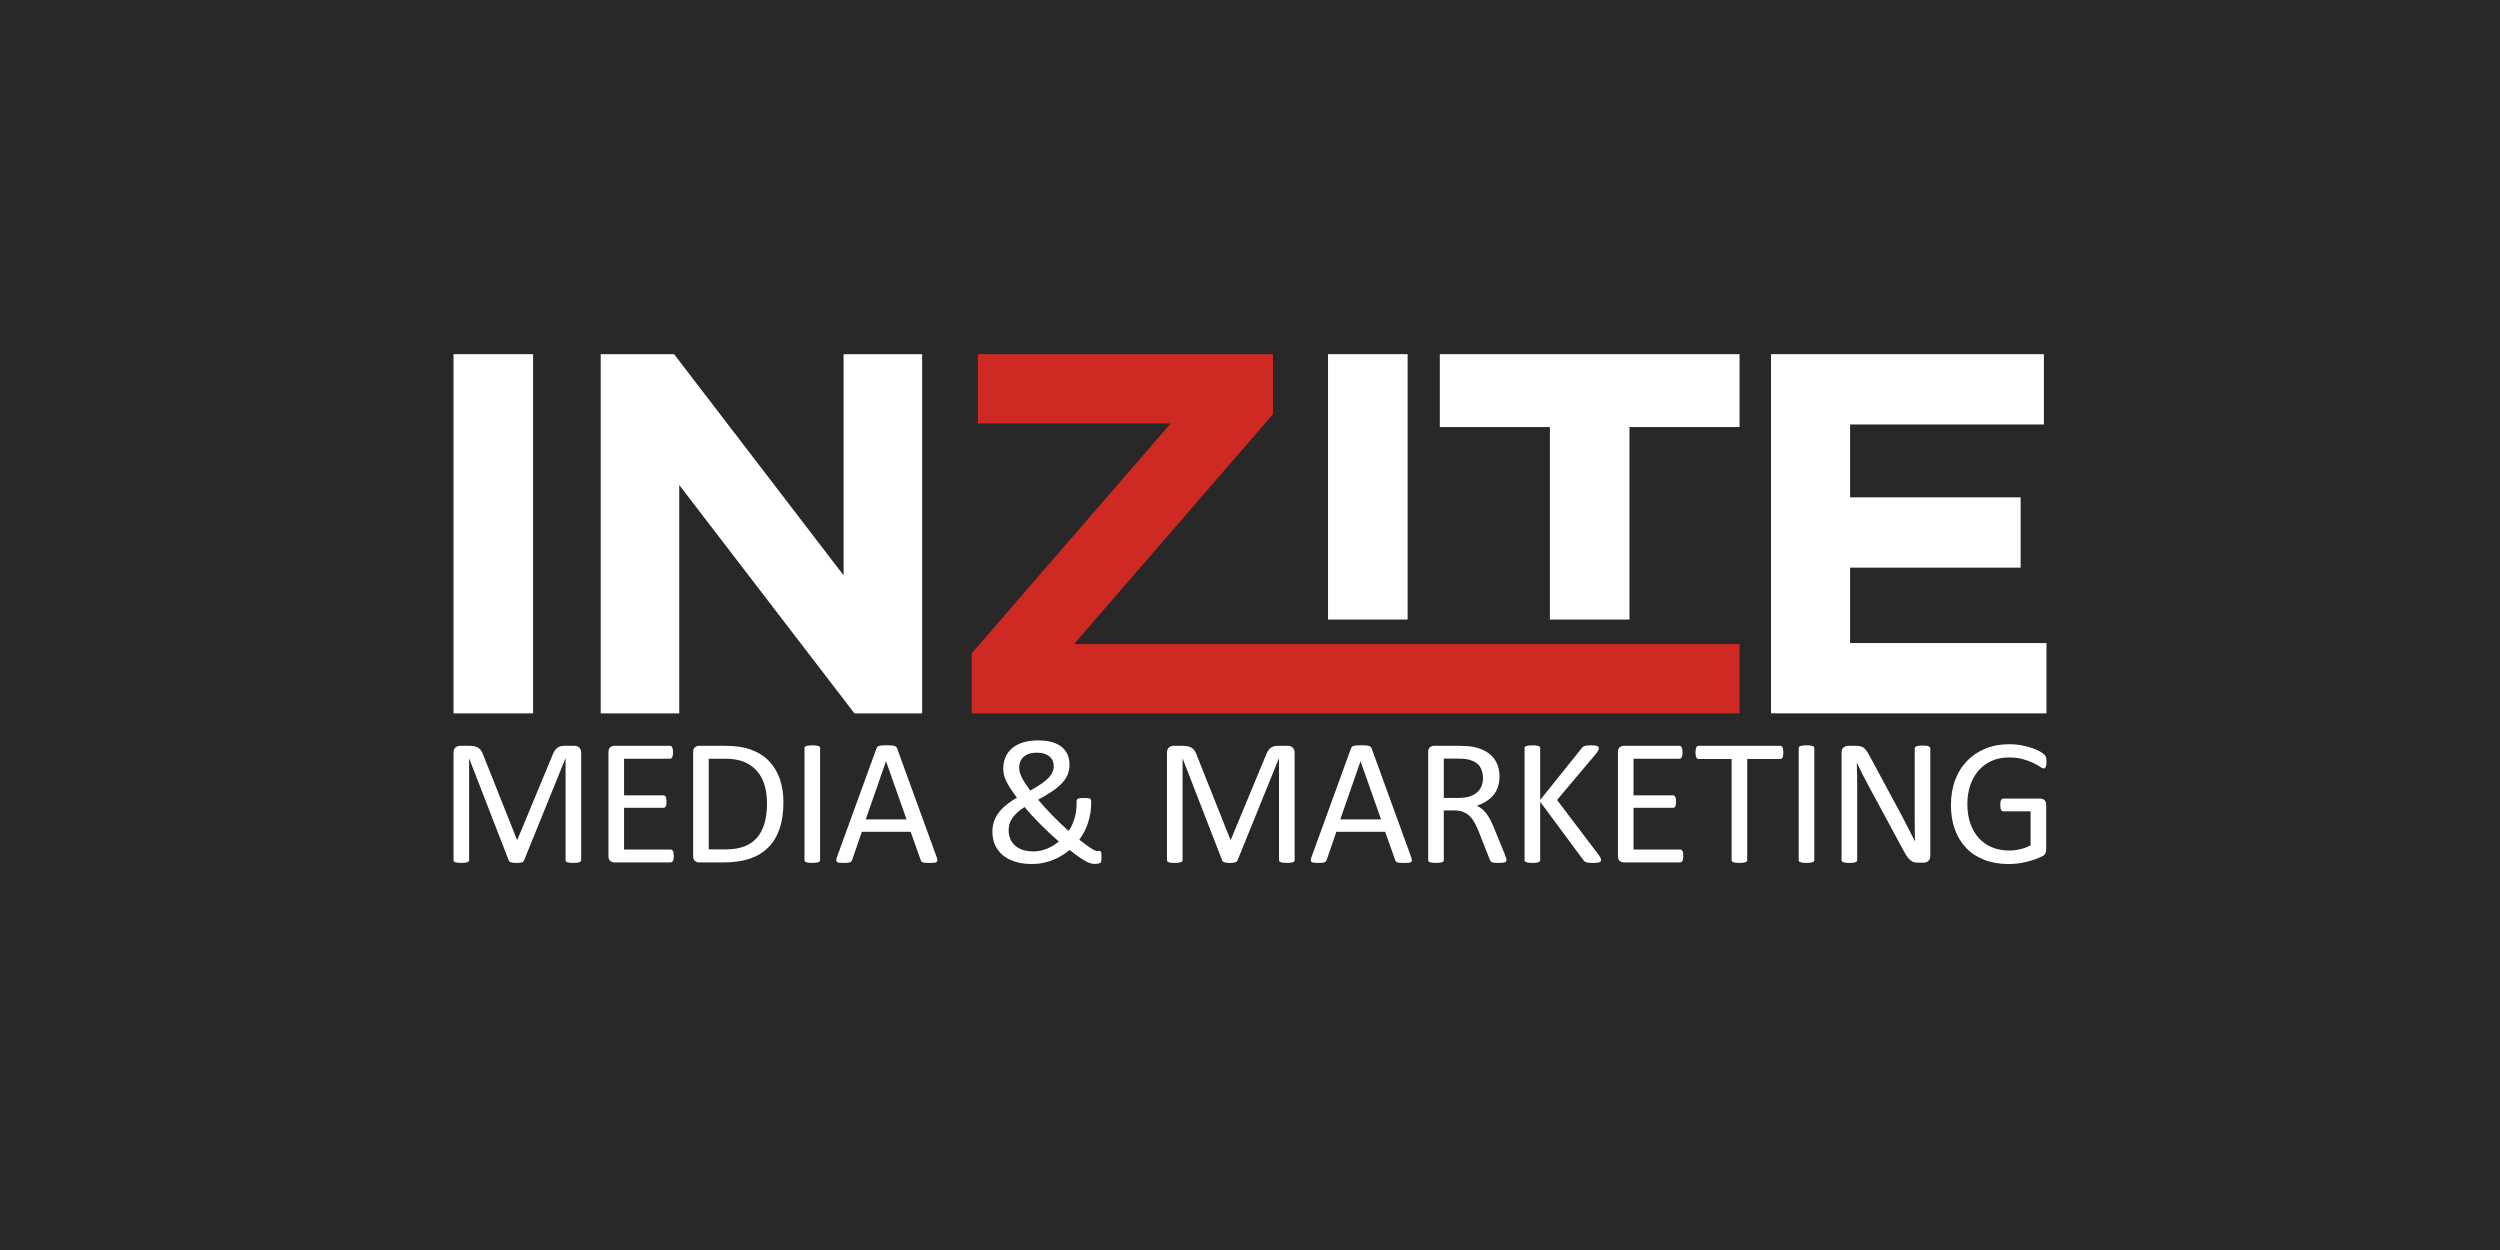
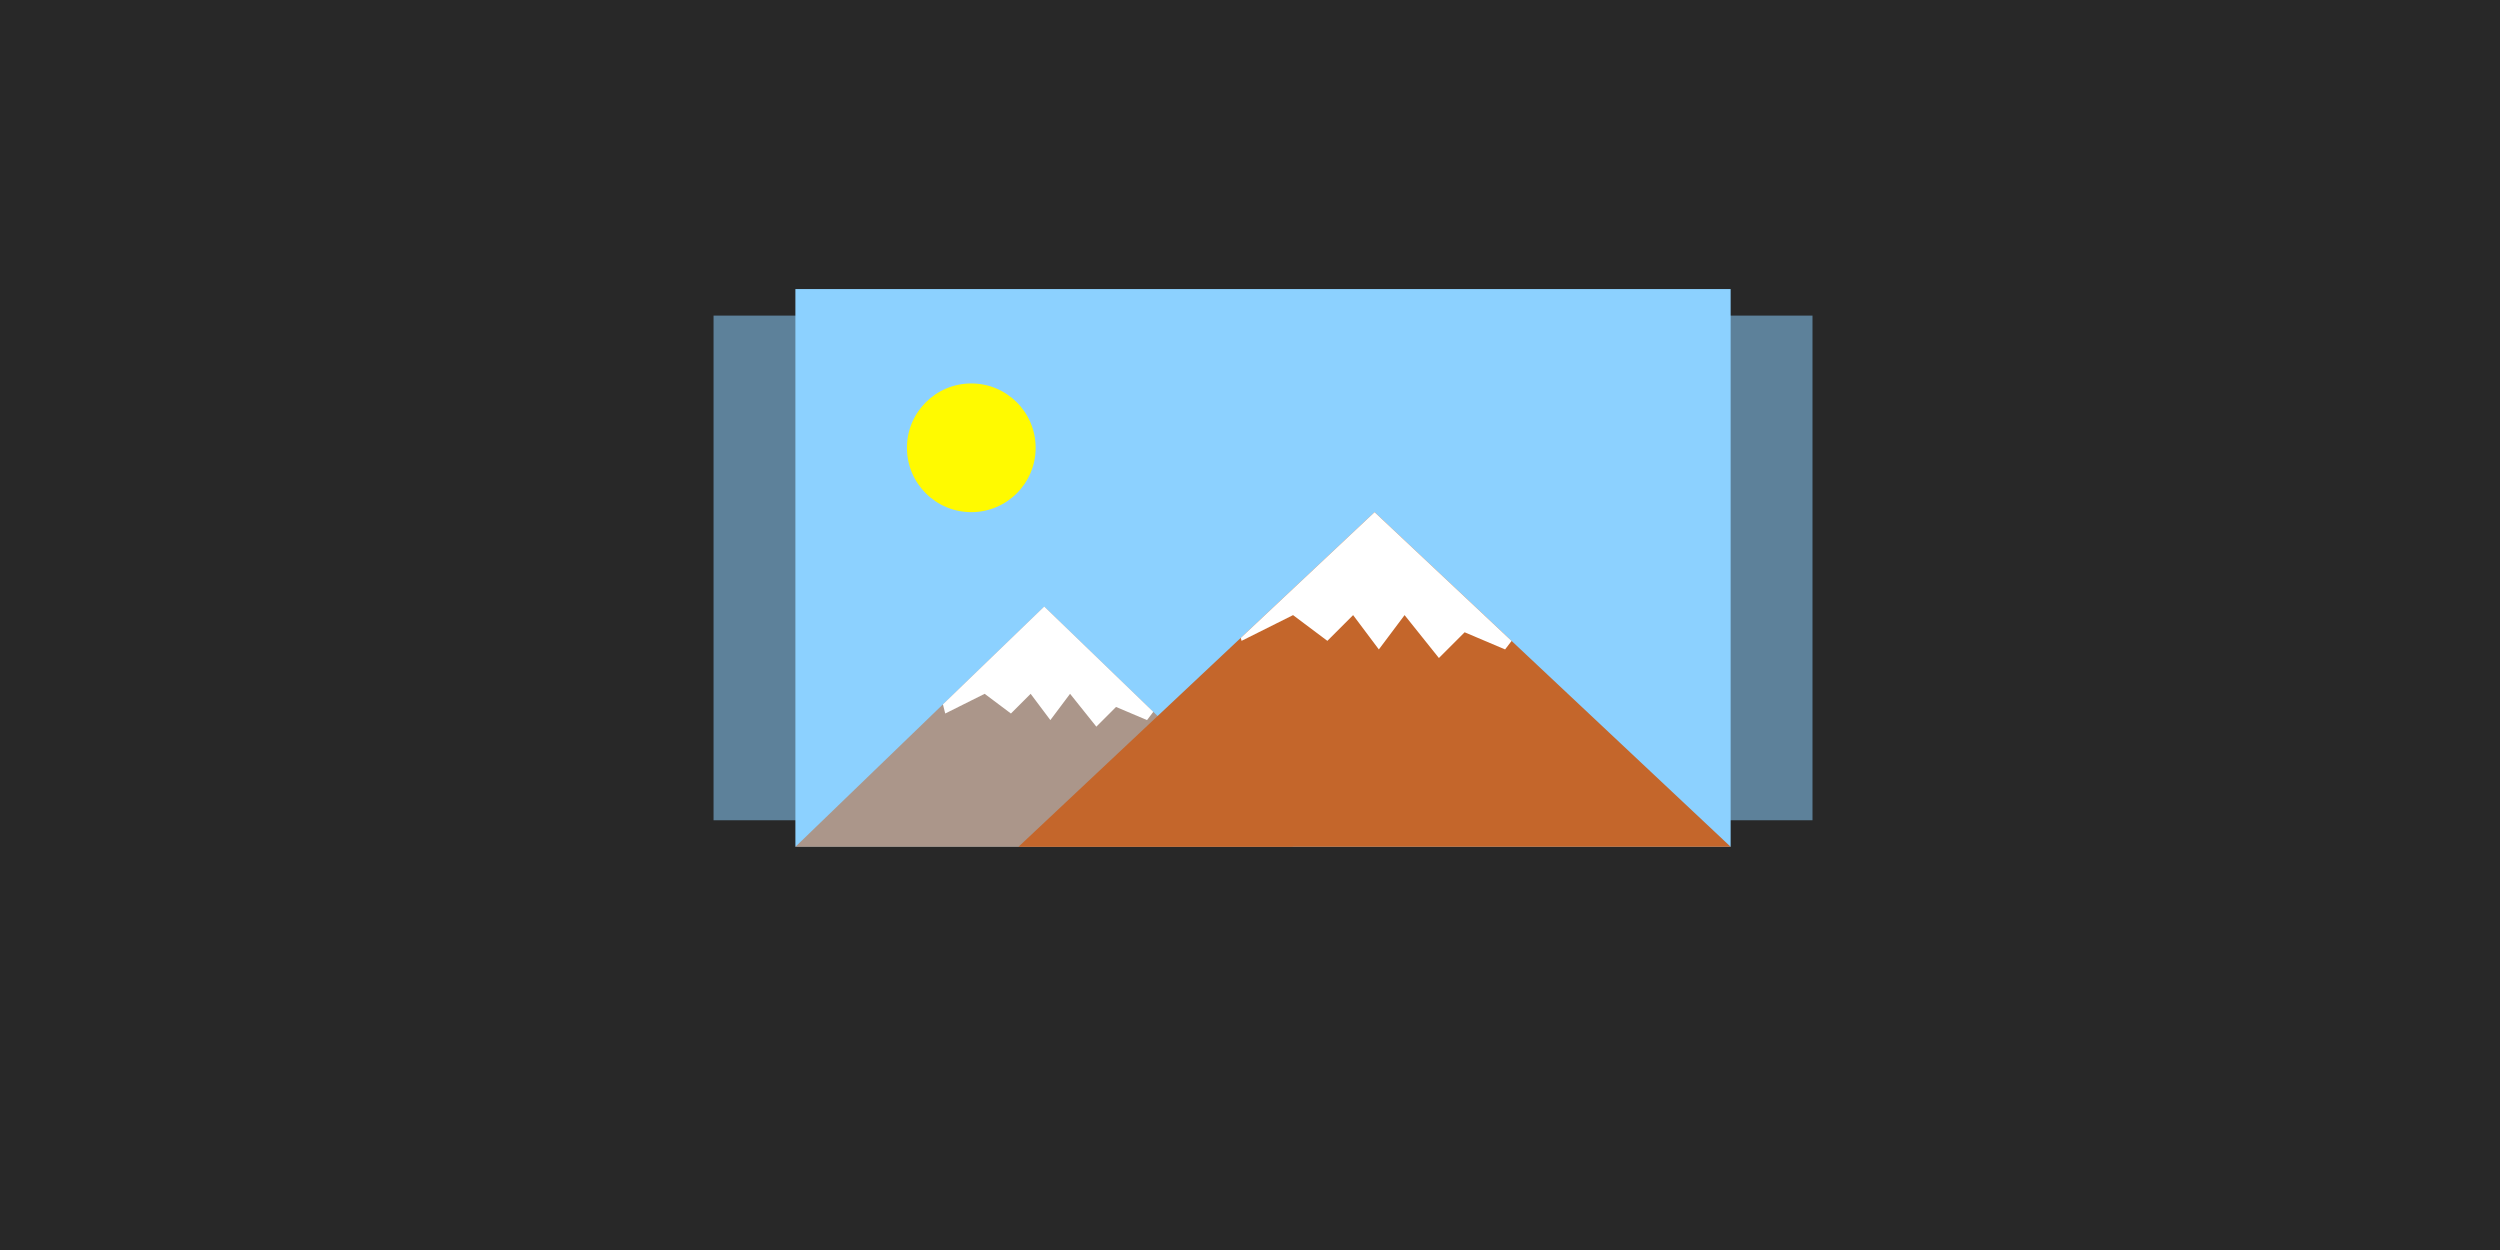
- <svg xmlns="http://www.w3.org/2000/svg" width="480px" height="240px" version="1.1" xml:space="preserve" style="fill-rule:evenodd;clip-rule:evenodd;stroke-linejoin:round;stroke-miterlimit:1.414;">
-   <g id="Layer_1">
-     <rect id="Image_Slider_1_" x="0" y="0.001" width="480" height="240" style="fill:rgb(40,40,40);" />
-     <g>
-       <g>
-         <g>
-           <rect x="87.075" y="68.002" width="15.28" height="68.966" style="fill:white;" />
-         </g>
-         <g>
-           <path d="M115.334,68.002L129.424,68.002L161.969,110.465L161.969,68.002L177.052,68.002L177.052,136.967L164.053,136.967L130.416,93.125L130.416,136.967L115.334,136.967L115.334,68.002Z" style="fill:white;" />
-         </g>
-         <g>
-           <path d="M224.768,81.302L187.757,81.302L187.757,68.002L244.415,68.002L244.415,79.529L206.213,123.667L333.993,123.667L333.993,136.967L186.567,136.967L186.567,125.44L224.768,81.302Z" style="fill:rgb(206,41,34);" />
-         </g>
-         <g>
-           <rect x="254.981" y="68.002" width="15.28" height="50.952" style="fill:white;" />
-         </g>
-         <g>
-           <path d="M297.578,81.992L276.444,81.992L276.444,68.002L333.993,68.002L333.993,81.992L312.858,81.992L312.858,118.954L297.578,118.954L297.578,81.992Z" style="fill:white;" />
-         </g>
-         <g>
-           <path d="M340.035,68.002L392.425,68.002L392.425,81.5L355.217,81.5L355.217,95.49L387.961,95.49L387.961,108.987L355.217,108.987L355.217,123.47L392.921,123.47L392.921,136.967L340.035,136.967L340.035,68.002Z" style="fill:white;" />
-         </g>
-         <g>
-           <path d="M111.586,165.132C111.586,165.224 111.561,165.305 111.513,165.373C111.466,165.442 111.382,165.497 111.263,165.537C111.143,165.577 110.991,165.614 110.806,165.643C110.62,165.669 110.378,165.684 110.08,165.684C109.805,165.684 109.569,165.669 109.371,165.643C109.173,165.614 109.019,165.577 108.903,165.537C108.79,165.497 108.71,165.442 108.66,165.373C108.613,165.303 108.59,165.224 108.59,165.132L108.59,145.637L108.555,145.637L100.611,165.219C100.576,165.299 100.527,165.369 100.463,165.424C100.399,165.484 100.305,165.532 100.183,165.573C100.061,165.614 99.916,165.643 99.748,165.66C99.579,165.676 99.379,165.685 99.147,165.685C98.903,165.685 98.693,165.674 98.52,165.65C98.346,165.628 98.2,165.597 98.085,165.555C97.969,165.516 97.879,165.467 97.815,165.409C97.752,165.352 97.708,165.287 97.684,165.219L90.09,145.639L90.071,145.639L90.071,165.133C90.071,165.224 90.047,165.305 89.999,165.375C89.952,165.442 89.868,165.497 89.749,165.54C89.629,165.578 89.473,165.615 89.281,165.643C89.09,165.67 88.845,165.685 88.546,165.685C88.259,165.685 88.019,165.67 87.828,165.643C87.637,165.615 87.484,165.578 87.371,165.54C87.257,165.497 87.18,165.442 87.137,165.375C87.096,165.305 87.075,165.224 87.075,165.132L87.075,144.547C87.075,144.063 87.206,143.719 87.464,143.51C87.722,143.301 88.012,143.198 88.331,143.198L90.171,143.198C90.548,143.198 90.877,143.233 91.162,143.302C91.445,143.372 91.691,143.48 91.904,143.633C92.115,143.78 92.293,143.972 92.435,144.201C92.576,144.432 92.701,144.705 92.807,145.015L99.253,161.222L99.339,161.222L106.045,145.066C106.176,144.721 106.316,144.427 106.47,144.184C106.624,143.943 106.792,143.748 106.976,143.606C107.158,143.462 107.361,143.358 107.586,143.295C107.81,143.232 108.07,143.199 108.364,143.199L110.295,143.199C110.471,143.199 110.641,143.227 110.799,143.278C110.958,143.331 111.094,143.411 111.205,143.518C111.317,143.63 111.409,143.768 111.48,143.934C111.55,144.102 111.586,144.306 111.586,144.549L111.586,165.132Z" style="fill:white;" />
-         </g>
-         <g>
-           <path d="M129.364,164.353C129.364,164.56 129.352,164.744 129.329,164.898C129.306,165.054 129.266,165.184 129.208,165.287C129.15,165.392 129.082,165.467 129.007,165.513C128.932,165.559 128.848,165.582 128.756,165.582L117.937,165.582C117.67,165.582 117.418,165.494 117.179,165.314C116.942,165.136 116.823,164.822 116.823,164.373L116.823,144.41C116.823,143.96 116.942,143.645 117.179,143.467C117.418,143.288 117.67,143.199 117.937,143.199L128.633,143.199C128.726,143.199 128.81,143.224 128.885,143.269C128.961,143.314 129.022,143.391 129.069,143.495C129.115,143.599 129.153,143.727 129.182,143.883C129.211,144.04 129.226,144.234 129.226,144.463C129.226,144.671 129.211,144.852 129.182,145.008C129.153,145.164 129.115,145.291 129.069,145.388C129.022,145.486 128.961,145.558 128.885,145.606C128.81,145.652 128.725,145.674 128.633,145.674L119.819,145.674L119.819,152.698L127.379,152.698C127.472,152.698 127.556,152.724 127.631,152.777C127.707,152.826 127.771,152.901 127.822,152.992C127.873,153.085 127.913,153.212 127.936,153.373C127.959,153.535 127.97,153.724 127.97,153.943C127.97,154.15 127.958,154.332 127.936,154.48C127.913,154.629 127.875,154.75 127.822,154.843C127.769,154.936 127.706,155.001 127.631,155.042C127.556,155.081 127.471,155.102 127.379,155.102L119.819,155.102L119.819,163.11L128.756,163.11C128.848,163.11 128.933,163.136 129.007,163.181C129.082,163.225 129.15,163.298 129.208,163.396C129.266,163.493 129.308,163.622 129.329,163.777C129.351,163.929 129.364,164.122 129.364,164.353Z" style="fill:white;" />
-         </g>
-         <g>
-           <path d="M150.418,154.061C150.418,156 150.168,157.691 149.669,159.139C149.17,160.586 148.442,161.783 147.483,162.736C146.527,163.686 145.35,164.399 143.958,164.872C142.562,165.344 140.902,165.581 138.975,165.581L134.201,165.581C133.934,165.581 133.681,165.494 133.443,165.313C133.205,165.134 133.086,164.821 133.086,164.373L133.086,144.41C133.086,143.96 133.205,143.645 133.443,143.467C133.681,143.288 133.935,143.199 134.201,143.199L139.304,143.199C141.256,143.199 142.905,143.451 144.252,143.953C145.599,144.454 146.728,145.174 147.641,146.114C148.553,147.054 149.244,148.193 149.714,149.531C150.184,150.868 150.418,152.377 150.418,154.061ZM147.265,154.183C147.265,152.972 147.114,151.845 146.812,150.801C146.511,149.757 146.037,148.855 145.393,148.095C144.748,147.332 143.932,146.738 142.945,146.312C141.957,145.884 140.685,145.671 139.131,145.671L136.082,145.671L136.082,163.09L139.166,163.09C140.607,163.09 141.819,162.911 142.807,162.554C143.794,162.198 144.618,161.647 145.28,160.911C145.943,160.173 146.438,159.248 146.769,158.135C147.101,157.023 147.265,155.707 147.265,154.183Z" style="fill:white;" />
-         </g>
-         <g>
-           <path d="M157.46,165.132C157.46,165.224 157.435,165.305 157.39,165.373C157.344,165.442 157.263,165.497 157.146,165.537C157.03,165.577 156.876,165.614 156.685,165.643C156.494,165.669 156.252,165.684 155.961,165.684C155.683,165.684 155.445,165.669 155.248,165.643C155.05,165.614 154.894,165.577 154.777,165.537C154.661,165.497 154.58,165.442 154.533,165.373C154.485,165.303 154.464,165.224 154.464,165.132L154.464,143.648C154.464,143.556 154.49,143.475 154.543,143.407C154.596,143.338 154.682,143.283 154.804,143.242C154.926,143.202 155.084,143.166 155.275,143.139C155.466,143.112 155.696,143.097 155.961,143.097C156.252,143.097 156.494,143.112 156.685,143.139C156.876,143.166 157.031,143.202 157.146,143.242C157.263,143.283 157.344,143.338 157.39,143.407C157.437,143.477 157.46,143.556 157.46,143.648L157.46,165.132Z" style="fill:white;" />
-         </g>
-         <g>
-           <path d="M179.826,164.528C179.918,164.78 179.968,164.984 179.974,165.142C179.979,165.297 179.936,165.416 179.844,165.494C179.75,165.575 179.597,165.628 179.381,165.65C179.167,165.675 178.879,165.685 178.52,165.685C178.159,165.685 177.872,165.676 177.657,165.66C177.442,165.643 177.28,165.614 177.17,165.573C177.059,165.532 176.98,165.477 176.927,165.408C176.873,165.339 176.824,165.253 176.778,165.149L174.843,159.7L165.471,159.7L163.624,165.08C163.589,165.182 163.543,165.271 163.484,165.348C163.428,165.422 163.343,165.487 163.233,165.537C163.122,165.59 162.964,165.626 162.763,165.65C162.559,165.674 162.295,165.684 161.97,165.684C161.632,165.684 161.358,165.669 161.142,165.643C160.926,165.614 160.775,165.557 160.689,165.476C160.602,165.394 160.561,165.277 160.568,165.121C160.574,164.966 160.623,164.762 160.715,164.508L168.276,143.718C168.322,143.59 168.383,143.487 168.459,143.406C168.534,143.327 168.645,143.262 168.79,143.214C168.934,143.17 169.12,143.138 169.348,143.121C169.575,143.104 169.862,143.094 170.209,143.094C170.581,143.094 170.888,143.104 171.133,143.121C171.376,143.139 171.573,143.17 171.724,143.214C171.875,143.262 171.991,143.329 172.073,143.414C172.153,143.501 172.217,143.607 172.264,143.735L179.826,164.528ZM170.124,146.175L170.106,146.175L166.221,157.33L174.059,157.33L170.124,146.175Z" style="fill:white;" />
-         </g>
-         <g>
-           <path d="M190.54,159.684C190.54,159.049 190.626,158.444 190.8,157.876C190.975,157.305 191.247,156.751 191.619,156.216C191.991,155.679 192.475,155.159 193.074,154.659C193.671,154.157 194.393,153.653 195.241,153.145C194.777,152.522 194.38,151.956 194.048,151.449C193.717,150.943 193.443,150.47 193.229,150.032C193.014,149.593 192.86,149.175 192.767,148.776C192.674,148.379 192.628,147.979 192.628,147.573C192.628,146.859 192.749,146.176 192.993,145.524C193.238,144.873 193.63,144.296 194.169,143.793C194.709,143.292 195.403,142.896 196.252,142.601C197.099,142.307 198.127,142.16 199.334,142.16C200.357,142.16 201.243,142.268 201.992,142.488C202.741,142.707 203.362,143.018 203.855,143.422C204.349,143.826 204.721,144.312 204.97,144.885C205.219,145.453 205.345,146.092 205.345,146.796C205.345,147.477 205.235,148.098 205.014,148.662C204.793,149.228 204.439,149.776 203.951,150.306C203.464,150.835 202.84,151.364 202.079,151.889C201.318,152.414 200.399,152.964 199.317,153.541C199.712,154.014 200.141,154.506 200.607,155.018C201.071,155.53 201.556,156.049 202.061,156.566C202.565,157.084 203.084,157.595 203.61,158.098C204.138,158.6 204.658,159.081 205.17,159.542C205.403,159.231 205.612,158.875 205.797,158.478C205.983,158.08 206.146,157.659 206.284,157.215C206.423,156.771 206.528,156.32 206.597,155.856C206.667,155.396 206.702,154.929 206.702,154.456L206.702,153.832C206.702,153.718 206.722,153.623 206.763,153.548C206.803,153.473 206.869,153.41 206.963,153.358C207.056,153.305 207.192,153.27 207.372,153.245C207.552,153.223 207.788,153.212 208.077,153.212C208.334,153.212 208.551,153.217 208.731,153.229C208.91,153.241 209.059,153.267 209.175,153.308C209.29,153.348 209.376,153.41 209.427,153.498C209.48,153.583 209.505,153.702 209.505,153.851L209.505,154.284C209.505,154.931 209.451,155.564 209.34,156.185C209.231,156.809 209.079,157.417 208.887,158.011C208.696,158.605 208.457,159.172 208.173,159.714C207.889,160.257 207.572,160.757 207.224,161.219C207.747,161.635 208.203,161.981 208.591,162.257C208.98,162.535 209.312,162.76 209.584,162.933C209.857,163.105 210.084,163.225 210.264,163.296C210.443,163.363 210.592,163.398 210.708,163.398C210.824,163.398 210.936,163.393 211.039,163.381C211.143,163.37 211.227,163.387 211.292,163.433C211.356,163.48 211.406,163.571 211.44,163.709C211.476,163.847 211.493,164.059 211.493,164.349C211.493,164.638 211.487,164.869 211.476,165.04C211.464,165.214 211.444,165.344 211.414,165.432C211.386,165.517 211.336,165.59 211.266,165.647C211.196,165.705 211.068,165.758 210.884,165.803C210.698,165.848 210.454,165.873 210.152,165.873C209.921,165.873 209.664,165.832 209.386,165.753C209.107,165.671 208.781,165.528 208.411,165.327C208.039,165.127 207.606,164.851 207.112,164.505C206.62,164.157 206.041,163.722 205.379,163.191C204.893,163.583 204.379,163.947 203.839,164.281C203.299,164.617 202.723,164.901 202.115,165.138C201.505,165.375 200.866,165.559 200.198,165.691C199.531,165.827 198.808,165.893 198.03,165.893C197.299,165.893 196.604,165.829 195.949,165.702C195.293,165.575 194.687,165.394 194.128,165.158C193.572,164.921 193.072,164.626 192.63,164.267C192.189,163.911 191.814,163.503 191.506,163.048C191.199,162.593 190.96,162.083 190.793,161.517C190.624,160.951 190.54,160.34 190.54,159.684ZM193.657,159.391C193.657,159.99 193.759,160.538 193.962,161.033C194.165,161.53 194.464,161.958 194.859,162.322C195.255,162.683 195.748,162.966 196.339,163.17C196.931,163.371 197.616,163.471 198.396,163.471C198.872,163.471 199.335,163.424 199.789,163.324C200.242,163.225 200.675,163.093 201.087,162.925C201.499,162.757 201.891,162.556 202.263,162.32C202.635,162.083 202.978,161.832 203.291,161.567C202.687,161.049 202.086,160.51 201.488,159.951C200.89,159.391 200.312,158.829 199.755,158.263C199.197,157.7 198.66,157.137 198.143,156.579C197.627,156.019 197.153,155.474 196.723,154.944C196.143,155.312 195.658,155.679 195.27,156.042C194.88,156.406 194.567,156.767 194.328,157.132C194.09,157.495 193.919,157.861 193.814,158.229C193.71,158.6 193.657,158.986 193.657,159.391ZM195.678,147.351C195.678,147.661 195.722,147.979 195.808,148.301C195.895,148.624 196.029,148.963 196.21,149.313C196.39,149.663 196.61,150.041 196.872,150.446C197.134,150.851 197.443,151.3 197.804,151.796C198.651,151.324 199.362,150.888 199.938,150.49C200.512,150.09 200.973,149.708 201.321,149.341C201.672,148.972 201.924,148.602 202.08,148.233C202.237,147.865 202.316,147.472 202.316,147.057C202.316,146.722 202.255,146.403 202.133,146.097C202.011,145.793 201.816,145.522 201.549,145.285C201.282,145.048 200.946,144.86 200.539,144.723C200.132,144.584 199.646,144.516 199.076,144.516C198.46,144.516 197.941,144.594 197.517,144.75C197.092,144.905 196.745,145.112 196.471,145.371C196.199,145.631 195.997,145.932 195.871,146.279C195.743,146.626 195.678,146.981 195.678,147.351Z" style="fill:white;" />
-         </g>
-         <g>
-           <path d="M248.566,165.132C248.566,165.224 248.54,165.305 248.495,165.373C248.445,165.442 248.362,165.497 248.243,165.537C248.122,165.577 247.971,165.614 247.784,165.643C247.6,165.669 247.358,165.684 247.06,165.684C246.785,165.684 246.548,165.669 246.352,165.643C246.155,165.614 245.998,165.577 245.885,165.537C245.771,165.497 245.69,165.442 245.64,165.373C245.595,165.303 245.569,165.224 245.569,165.132L245.569,145.637L245.536,145.637L237.592,165.219C237.558,165.299 237.509,165.369 237.444,165.424C237.38,165.484 237.287,165.532 237.165,165.573C237.044,165.614 236.898,165.643 236.729,165.66C236.561,165.676 236.36,165.685 236.128,165.685C235.884,165.685 235.675,165.674 235.501,165.65C235.327,165.628 235.182,165.597 235.065,165.555C234.949,165.516 234.859,165.467 234.795,165.409C234.731,165.352 234.688,165.287 234.665,165.219L227.069,145.639L227.053,145.639L227.053,165.133C227.053,165.224 227.029,165.305 226.981,165.375C226.933,165.442 226.849,165.497 226.73,165.54C226.61,165.578 226.454,165.615 226.262,165.643C226.072,165.67 225.826,165.685 225.528,165.685C225.241,165.685 225.001,165.67 224.809,165.643C224.618,165.615 224.466,165.578 224.352,165.54C224.239,165.497 224.161,165.442 224.119,165.375C224.077,165.305 224.057,165.224 224.057,165.133L224.057,144.547C224.057,144.063 224.187,143.719 224.445,143.51C224.705,143.302 224.994,143.198 225.312,143.198L227.151,143.198C227.528,143.198 227.859,143.233 228.142,143.302C228.424,143.372 228.672,143.48 228.884,143.633C229.096,143.78 229.274,143.972 229.415,144.201C229.556,144.432 229.681,144.705 229.787,145.015L236.233,161.222L236.32,161.222L243.027,145.066C243.156,144.721 243.297,144.427 243.451,144.184C243.605,143.943 243.771,143.748 243.955,143.606C244.139,143.462 244.341,143.358 244.565,143.295C244.79,143.232 245.05,143.199 245.345,143.199L247.274,143.199C247.451,143.199 247.62,143.227 247.779,143.278C247.938,143.331 248.074,143.411 248.185,143.518C248.296,143.63 248.389,143.768 248.46,143.934C248.531,144.102 248.566,144.306 248.566,144.549L248.566,165.132Z" style="fill:white;" />
-         </g>
-         <g>
-           <path d="M270.932,164.528C271.025,164.78 271.073,164.984 271.078,165.142C271.083,165.297 271.043,165.416 270.947,165.494C270.854,165.575 270.703,165.628 270.488,165.65C270.271,165.675 269.983,165.685 269.623,165.685C269.262,165.685 268.977,165.676 268.76,165.66C268.548,165.643 268.384,165.614 268.273,165.573C268.162,165.532 268.084,165.477 268.031,165.408C267.978,165.339 267.928,165.253 267.882,165.149L265.948,159.7L256.58,159.7L254.73,165.08C254.698,165.182 254.65,165.271 254.592,165.348C254.534,165.422 254.451,165.487 254.339,165.537C254.231,165.59 254.072,165.626 253.871,165.65C253.666,165.674 253.404,165.684 253.078,165.684C252.74,165.684 252.462,165.669 252.249,165.643C252.034,165.614 251.883,165.557 251.797,165.476C251.709,165.397 251.669,165.277 251.674,165.121C251.681,164.966 251.729,164.762 251.823,164.508L259.382,143.718C259.429,143.59 259.488,143.487 259.564,143.406C259.642,143.327 259.75,143.262 259.894,143.214C260.04,143.17 260.224,143.138 260.451,143.121C260.679,143.104 260.966,143.094 261.314,143.094C261.685,143.094 261.993,143.104 262.237,143.121C262.479,143.139 262.676,143.17 262.83,143.214C262.979,143.262 263.095,143.329 263.175,143.414C263.256,143.501 263.322,143.607 263.367,143.735L270.932,164.528ZM261.229,146.175L261.213,146.175L257.329,157.33L265.166,157.33L261.229,146.175Z" style="fill:white;" />
-         </g>
-         <g>
-           <path d="M289.244,165.132C289.244,165.224 289.226,165.305 289.194,165.373C289.159,165.442 289.083,165.5 288.967,165.547C288.849,165.592 288.687,165.626 288.477,165.65C288.268,165.674 287.991,165.684 287.643,165.684C287.34,165.684 287.093,165.673 286.902,165.65C286.712,165.626 286.556,165.59 286.442,165.537C286.326,165.487 286.235,165.413 286.17,165.322C286.106,165.229 286.051,165.114 286.006,164.975L283.932,159.699C283.69,159.099 283.435,158.55 283.176,158.048C282.913,157.547 282.603,157.112 282.243,156.75C281.882,156.387 281.458,156.105 280.971,155.902C280.484,155.7 279.896,155.602 279.21,155.602L277.208,155.602L277.208,165.132C277.208,165.224 277.182,165.305 277.13,165.375C277.076,165.442 276.995,165.497 276.885,165.537C276.774,165.577 276.622,165.614 276.433,165.643C276.241,165.669 275.999,165.684 275.71,165.684C275.42,165.684 275.177,165.669 274.986,165.643C274.793,165.614 274.639,165.577 274.524,165.537C274.408,165.497 274.327,165.442 274.281,165.375C274.234,165.303 274.211,165.224 274.211,165.132L274.211,144.41C274.211,143.96 274.33,143.645 274.567,143.467C274.804,143.289 275.059,143.199 275.324,143.199L280.116,143.199C280.683,143.199 281.158,143.214 281.536,143.242C281.912,143.272 282.252,143.303 282.553,143.338C283.425,143.487 284.195,143.725 284.86,144.047C285.529,144.37 286.089,144.779 286.543,145.276C286.997,145.772 287.335,146.339 287.562,146.978C287.789,147.619 287.902,148.326 287.902,149.097C287.902,149.846 287.799,150.518 287.597,151.111C287.393,151.705 287.101,152.23 286.717,152.686C286.334,153.143 285.875,153.537 285.34,153.871C284.805,154.206 284.207,154.487 283.546,154.719C283.917,154.881 284.255,155.086 284.558,155.334C284.858,155.579 285.141,155.877 285.401,156.223C285.663,156.568 285.91,156.967 286.142,157.417C286.371,157.867 286.606,158.374 286.838,158.939L288.859,163.868C289.02,164.284 289.126,164.575 289.171,164.744C289.222,164.908 289.244,165.039 289.244,165.132ZM284.735,149.411C284.735,148.532 284.535,147.791 284.142,147.188C283.746,146.58 283.084,146.147 282.157,145.881C281.866,145.8 281.538,145.744 281.172,145.707C280.805,145.674 280.328,145.656 279.735,145.656L277.208,145.656L277.208,153.197L280.136,153.197C280.923,153.197 281.607,153.102 282.182,152.91C282.757,152.721 283.236,152.456 283.619,152.115C284.003,151.776 284.285,151.377 284.464,150.914C284.644,150.452 284.735,149.952 284.735,149.411Z" style="fill:white;" />
-         </g>
-         <g>
-           <path d="M307.419,165.097C307.419,165.189 307.398,165.274 307.358,165.348C307.317,165.422 307.239,165.482 307.123,165.528C307.007,165.575 306.851,165.614 306.654,165.643C306.454,165.67 306.2,165.685 305.887,165.685C305.481,165.685 305.148,165.669 304.893,165.634C304.639,165.6 304.444,165.537 304.318,165.442C304.189,165.352 304.086,165.248 304.006,165.133L295.714,153.941L295.714,165.133C295.714,165.213 295.692,165.292 295.644,165.366C295.596,165.442 295.515,165.5 295.399,165.54C295.283,165.58 295.129,165.616 294.94,165.645C294.749,165.671 294.506,165.686 294.216,165.686C293.936,165.686 293.699,165.671 293.5,165.645C293.303,165.616 293.146,165.58 293.03,165.54C292.914,165.5 292.832,165.442 292.786,165.366C292.741,165.292 292.715,165.214 292.715,165.133L292.715,143.648C292.715,143.556 292.741,143.475 292.786,143.407C292.832,143.34 292.914,143.283 293.03,143.242C293.146,143.202 293.3,143.166 293.5,143.139C293.699,143.112 293.936,143.097 294.216,143.097C294.506,143.097 294.746,143.112 294.94,143.139C295.132,143.166 295.286,143.202 295.399,143.242C295.515,143.283 295.596,143.338 295.644,143.407C295.692,143.477 295.714,143.556 295.714,143.648L295.714,153.594L303.691,143.648C303.763,143.545 303.841,143.458 303.937,143.389C304.029,143.319 304.141,143.264 304.275,143.225C304.412,143.185 304.573,143.151 304.765,143.13C304.956,143.107 305.201,143.097 305.504,143.097C305.806,143.097 306.048,143.112 306.235,143.139C306.422,143.166 306.571,143.207 306.679,143.252C306.79,143.298 306.866,143.355 306.906,143.425C306.947,143.495 306.967,143.569 306.967,143.65C306.967,143.801 306.929,143.951 306.853,144.101C306.78,144.25 306.636,144.458 306.427,144.723L298.953,153.595L307.002,164.215C307.199,164.514 307.317,164.721 307.358,164.829C307.398,164.938 307.419,165.027 307.419,165.097Z" style="fill:white;" />
-         </g>
-         <g>
-           <path d="M323.186,164.353C323.186,164.56 323.171,164.744 323.151,164.898C323.125,165.054 323.087,165.184 323.029,165.287C322.971,165.392 322.903,165.467 322.828,165.513C322.752,165.559 322.669,165.582 322.575,165.582L311.757,165.582C311.489,165.582 311.237,165.494 311,165.314C310.763,165.136 310.642,164.822 310.642,164.373L310.642,144.41C310.642,143.96 310.763,143.645 311,143.467C311.237,143.289 311.489,143.199 311.757,143.199L322.455,143.199C322.547,143.199 322.628,143.224 322.707,143.269C322.782,143.314 322.843,143.391 322.891,143.495C322.936,143.599 322.974,143.727 323.004,143.883C323.032,144.04 323.047,144.234 323.047,144.463C323.047,144.671 323.032,144.852 323.004,145.008C322.974,145.164 322.936,145.291 322.891,145.388C322.843,145.486 322.782,145.558 322.707,145.606C322.628,145.652 322.547,145.674 322.455,145.674L313.638,145.674L313.638,152.698L321.198,152.698C321.292,152.698 321.375,152.724 321.45,152.777C321.526,152.826 321.589,152.901 321.642,152.992C321.695,153.085 321.733,153.212 321.756,153.373C321.778,153.535 321.791,153.724 321.791,153.943C321.791,154.15 321.778,154.332 321.756,154.48C321.733,154.629 321.695,154.75 321.642,154.843C321.589,154.936 321.526,155.001 321.45,155.042C321.375,155.081 321.289,155.102 321.198,155.102L313.638,155.102L313.638,163.11L322.575,163.11C322.669,163.11 322.752,163.136 322.828,163.181C322.903,163.225 322.971,163.298 323.029,163.396C323.087,163.493 323.125,163.622 323.151,163.777C323.171,163.929 323.186,164.122 323.186,164.353Z" style="fill:white;" />
-         </g>
-         <g>
-           <path d="M342.397,144.479C342.397,144.7 342.383,144.889 342.361,145.05C342.338,145.212 342.3,145.343 342.25,145.439C342.197,145.537 342.134,145.611 342.058,145.656C341.983,145.702 341.897,145.724 341.806,145.724L335.465,145.724L335.465,165.133C335.465,165.224 335.439,165.305 335.394,165.375C335.348,165.442 335.265,165.497 335.151,165.54C335.036,165.578 334.882,165.615 334.688,165.643C334.499,165.67 334.257,165.685 333.967,165.685C333.689,165.685 333.449,165.67 333.253,165.643C333.053,165.615 332.896,165.578 332.781,165.54C332.665,165.497 332.584,165.442 332.536,165.375C332.491,165.305 332.468,165.224 332.468,165.133L332.468,145.724L326.127,145.724C326.033,145.724 325.95,145.702 325.875,145.655C325.796,145.609 325.738,145.536 325.69,145.438C325.645,145.341 325.608,145.211 325.577,145.049C325.547,144.887 325.534,144.697 325.534,144.478C325.534,144.259 325.547,144.066 325.577,143.9C325.608,143.732 325.645,143.597 325.69,143.493C325.736,143.389 325.796,143.314 325.875,143.267C325.95,143.221 326.033,143.198 326.127,143.198L341.806,143.198C341.897,143.198 341.983,143.221 342.058,143.267C342.134,143.314 342.197,143.389 342.25,143.493C342.3,143.597 342.341,143.733 342.361,143.9C342.383,144.066 342.397,144.26 342.397,144.479Z" style="fill:white;" />
-         </g>
-         <g>
-           <path d="M348.344,165.132C348.344,165.224 348.321,165.305 348.273,165.373C348.225,165.442 348.145,165.497 348.029,165.537C347.913,165.577 347.759,165.614 347.57,165.643C347.378,165.669 347.136,165.684 346.846,165.684C346.566,165.684 346.329,165.669 346.132,165.643C345.933,165.614 345.777,165.577 345.66,165.537C345.544,165.497 345.463,165.442 345.418,165.373C345.37,165.303 345.348,165.224 345.348,165.132L345.348,143.648C345.348,143.556 345.375,143.475 345.426,143.407C345.478,143.338 345.564,143.283 345.688,143.242C345.809,143.202 345.965,143.166 346.157,143.139C346.349,143.112 346.578,143.097 346.846,143.097C347.136,143.097 347.375,143.112 347.57,143.139C347.761,143.166 347.915,143.202 348.029,143.242C348.145,143.283 348.225,143.338 348.273,143.407C348.321,143.477 348.344,143.556 348.344,143.648L348.344,165.132Z" style="fill:white;" />
-         </g>
-         <g>
-           <path d="M370.619,164.353C370.619,164.586 370.581,164.78 370.503,164.941C370.423,165.103 370.322,165.234 370.195,165.339C370.069,165.442 369.931,165.519 369.774,165.565C369.618,165.611 369.464,165.635 369.305,165.635L368.314,165.635C368.001,165.635 367.729,165.602 367.494,165.54C367.259,165.476 367.038,165.36 366.828,165.193C366.619,165.027 366.407,164.798 366.198,164.51C365.986,164.223 365.764,163.853 365.526,163.403L358.653,150.672C358.292,150.017 357.929,149.326 357.563,148.606C357.2,147.885 356.86,147.186 356.544,146.504L356.509,146.504C356.532,147.334 356.552,148.184 356.562,149.047C356.575,149.911 356.58,150.771 356.58,151.623L356.58,165.133C356.58,165.214 356.557,165.292 356.507,165.366C356.456,165.442 356.373,165.5 356.259,165.54C356.141,165.58 355.99,165.616 355.8,165.645C355.608,165.671 355.368,165.686 355.074,165.686C354.778,165.686 354.537,165.671 354.347,165.645C354.158,165.616 354.007,165.58 353.896,165.54C353.788,165.5 353.709,165.442 353.659,165.366C353.608,165.292 353.583,165.214 353.583,165.133L353.583,144.479C353.583,144.018 353.717,143.69 353.979,143.493C354.244,143.298 354.531,143.199 354.842,143.199L356.315,143.199C356.665,143.199 356.955,143.228 357.188,143.285C357.425,143.344 357.631,143.438 357.818,143.571C358.005,143.705 358.184,143.888 358.355,144.123C358.529,144.363 358.711,144.659 358.903,145.016L364.19,154.84C364.515,155.442 364.828,156.025 365.133,156.596C365.436,157.165 365.726,157.73 366.009,158.281C366.291,158.835 366.566,159.379 366.843,159.916C367.119,160.452 367.388,160.992 367.658,161.533L367.676,161.533C367.653,160.623 367.638,159.674 367.632,158.687C367.628,157.7 367.623,156.754 367.623,155.842L367.623,143.698C367.623,143.619 367.65,143.542 367.698,143.475C367.749,143.405 367.829,143.343 367.946,143.292C368.064,143.239 368.215,143.204 368.405,143.179C368.594,143.157 368.843,143.144 369.149,143.144C369.419,143.144 369.651,143.157 369.847,143.179C370.041,143.204 370.198,143.239 370.306,143.292C370.417,143.343 370.496,143.405 370.546,143.475C370.594,143.542 370.619,143.618 370.619,143.698L370.619,164.353Z" style="fill:white;" />
-         </g>
-         <g>
-           <path d="M392.925,146.244C392.925,146.463 392.912,146.655 392.89,146.823C392.864,146.991 392.831,147.129 392.783,147.238C392.738,147.348 392.68,147.424 392.609,147.472C392.539,147.518 392.466,147.542 392.385,147.542C392.244,147.542 392.012,147.432 391.686,147.214C391.361,146.994 390.925,146.752 390.38,146.486C389.832,146.221 389.179,145.978 388.42,145.76C387.658,145.542 386.755,145.431 385.711,145.431C384.467,145.431 383.355,145.657 382.366,146.107C381.377,146.556 380.542,147.179 379.859,147.973C379.173,148.77 378.646,149.715 378.279,150.811C377.917,151.906 377.732,153.095 377.732,154.374C377.732,155.802 377.932,157.072 378.332,158.179C378.734,159.289 379.286,160.221 379.995,160.982C380.704,161.743 381.549,162.319 382.53,162.712C383.514,163.105 384.59,163.301 385.761,163.301C386.457,163.301 387.163,163.217 387.88,163.049C388.594,162.883 389.257,162.632 389.875,162.296L389.875,155.775L384.649,155.775C384.452,155.775 384.301,155.678 384.205,155.481C384.104,155.286 384.056,154.979 384.056,154.565C384.056,154.346 384.066,154.159 384.089,154.004C384.114,153.846 384.152,153.719 384.205,153.623C384.255,153.526 384.318,153.452 384.386,153.405C384.457,153.36 384.543,153.337 384.649,153.337L391.807,153.337C391.936,153.337 392.062,153.36 392.191,153.405C392.319,153.452 392.435,153.523 392.539,153.613C392.642,153.706 392.726,153.834 392.783,153.993C392.839,154.157 392.872,154.341 392.872,154.548L392.872,163.074C392.872,163.374 392.819,163.635 392.713,163.853C392.609,164.07 392.387,164.265 392.049,164.433C391.714,164.601 391.277,164.78 390.743,164.978C390.208,165.174 389.658,165.339 389.088,165.479C388.521,165.617 387.946,165.721 387.365,165.79C386.783,165.86 386.208,165.894 385.64,165.894C383.9,165.894 382.341,165.626 380.972,165.09C379.601,164.554 378.441,163.789 377.497,162.798C376.55,161.805 375.828,160.618 375.329,159.236C374.829,157.851 374.579,156.305 374.579,154.6C374.579,152.824 374.849,151.216 375.389,149.774C375.928,148.333 376.691,147.104 377.672,146.089C378.653,145.075 379.831,144.289 381.209,143.727C382.583,143.169 384.109,142.888 385.782,142.888C386.639,142.888 387.446,142.966 388.2,143.114C388.957,143.264 389.625,143.441 390.213,143.643C390.8,143.843 391.293,144.063 391.694,144.3C392.095,144.537 392.369,144.729 392.521,144.88C392.672,145.03 392.778,145.203 392.834,145.398C392.895,145.591 392.925,145.876 392.925,146.244Z" style="fill:white;" />
-         </g>
+ <svg xmlns="http://www.w3.org/2000/svg" width="100%" height="100%" viewBox="0 0 480 240" version="1.1" xml:space="preserve" style="fill-rule:evenodd;clip-rule:evenodd;stroke-linejoin:round;stroke-miterlimit:1.414;">
+   <g id="Layer1">
+     <rect x="2.84217e-14" y="0" width="480" height="240" style="fill:#282828;" />
+     <rect x="185.518" y="60.595" width="162.482" height="96.893" style="fill:#8cd1ff;fill-opacity:0.529;" />
+     <rect x="137" y="60.595" width="162.482" height="96.893" style="fill:#8cd1ff;fill-opacity:0.529;" />
+     <g id="Feature Icon">
+       <rect x="152.716" y="55.501" width="179.567" height="107.081" style="fill:#8cd1ff;" />
+       <circle cx="186.488" cy="85.978" r="12.355" style="fill:#fffa00;" />
+       <path d="M200.491,116.455l47.775,46.127l-95.549,0l47.775,-46.127Z" style="fill:#c4662b;fill-opacity:0.549;" />
+       <clipPath id="tag1">
+         <path d="M200.491,116.455l47.775,46.127l-95.549,0l47.775,-46.127Z" />
+       </clipPath>
+       <g clip-path="url(#tag1)">
+         <path d="M181.485,136.995l7.569,-3.784l5.046,3.784l3.784,-3.784l3.784,5.046l3.784,-5.046l5.046,6.307l3.784,-3.784l5.947,2.523l2.883,-3.784l-21.445,-21.445l-21.445,18.922l1.261,5.046Z" style="fill:#fff;" />
+       </g>
+       <path d="M263.916,98.333l68.367,64.249l-136.735,0l68.367,-64.249Z" style="fill:#c4662b;" />
+       <clipPath id="tag2">
+         <path d="M263.916,98.333l68.367,64.249l-136.735,0l68.367,-64.249Z" />
+       </clipPath>
+       <g clip-path="url(#tag2)">
+         <path d="M238.381,123.044l9.884,-4.942l6.59,4.942l4.942,-4.942l4.942,6.59l4.942,-6.59l6.59,8.237l4.942,-4.942l7.766,3.295l3.765,-4.942l-28.006,-28.006l-28.006,24.711l1.647,6.59Z" style="fill:#fff;" />
      </g>
    </g>
  </g>
</svg>
